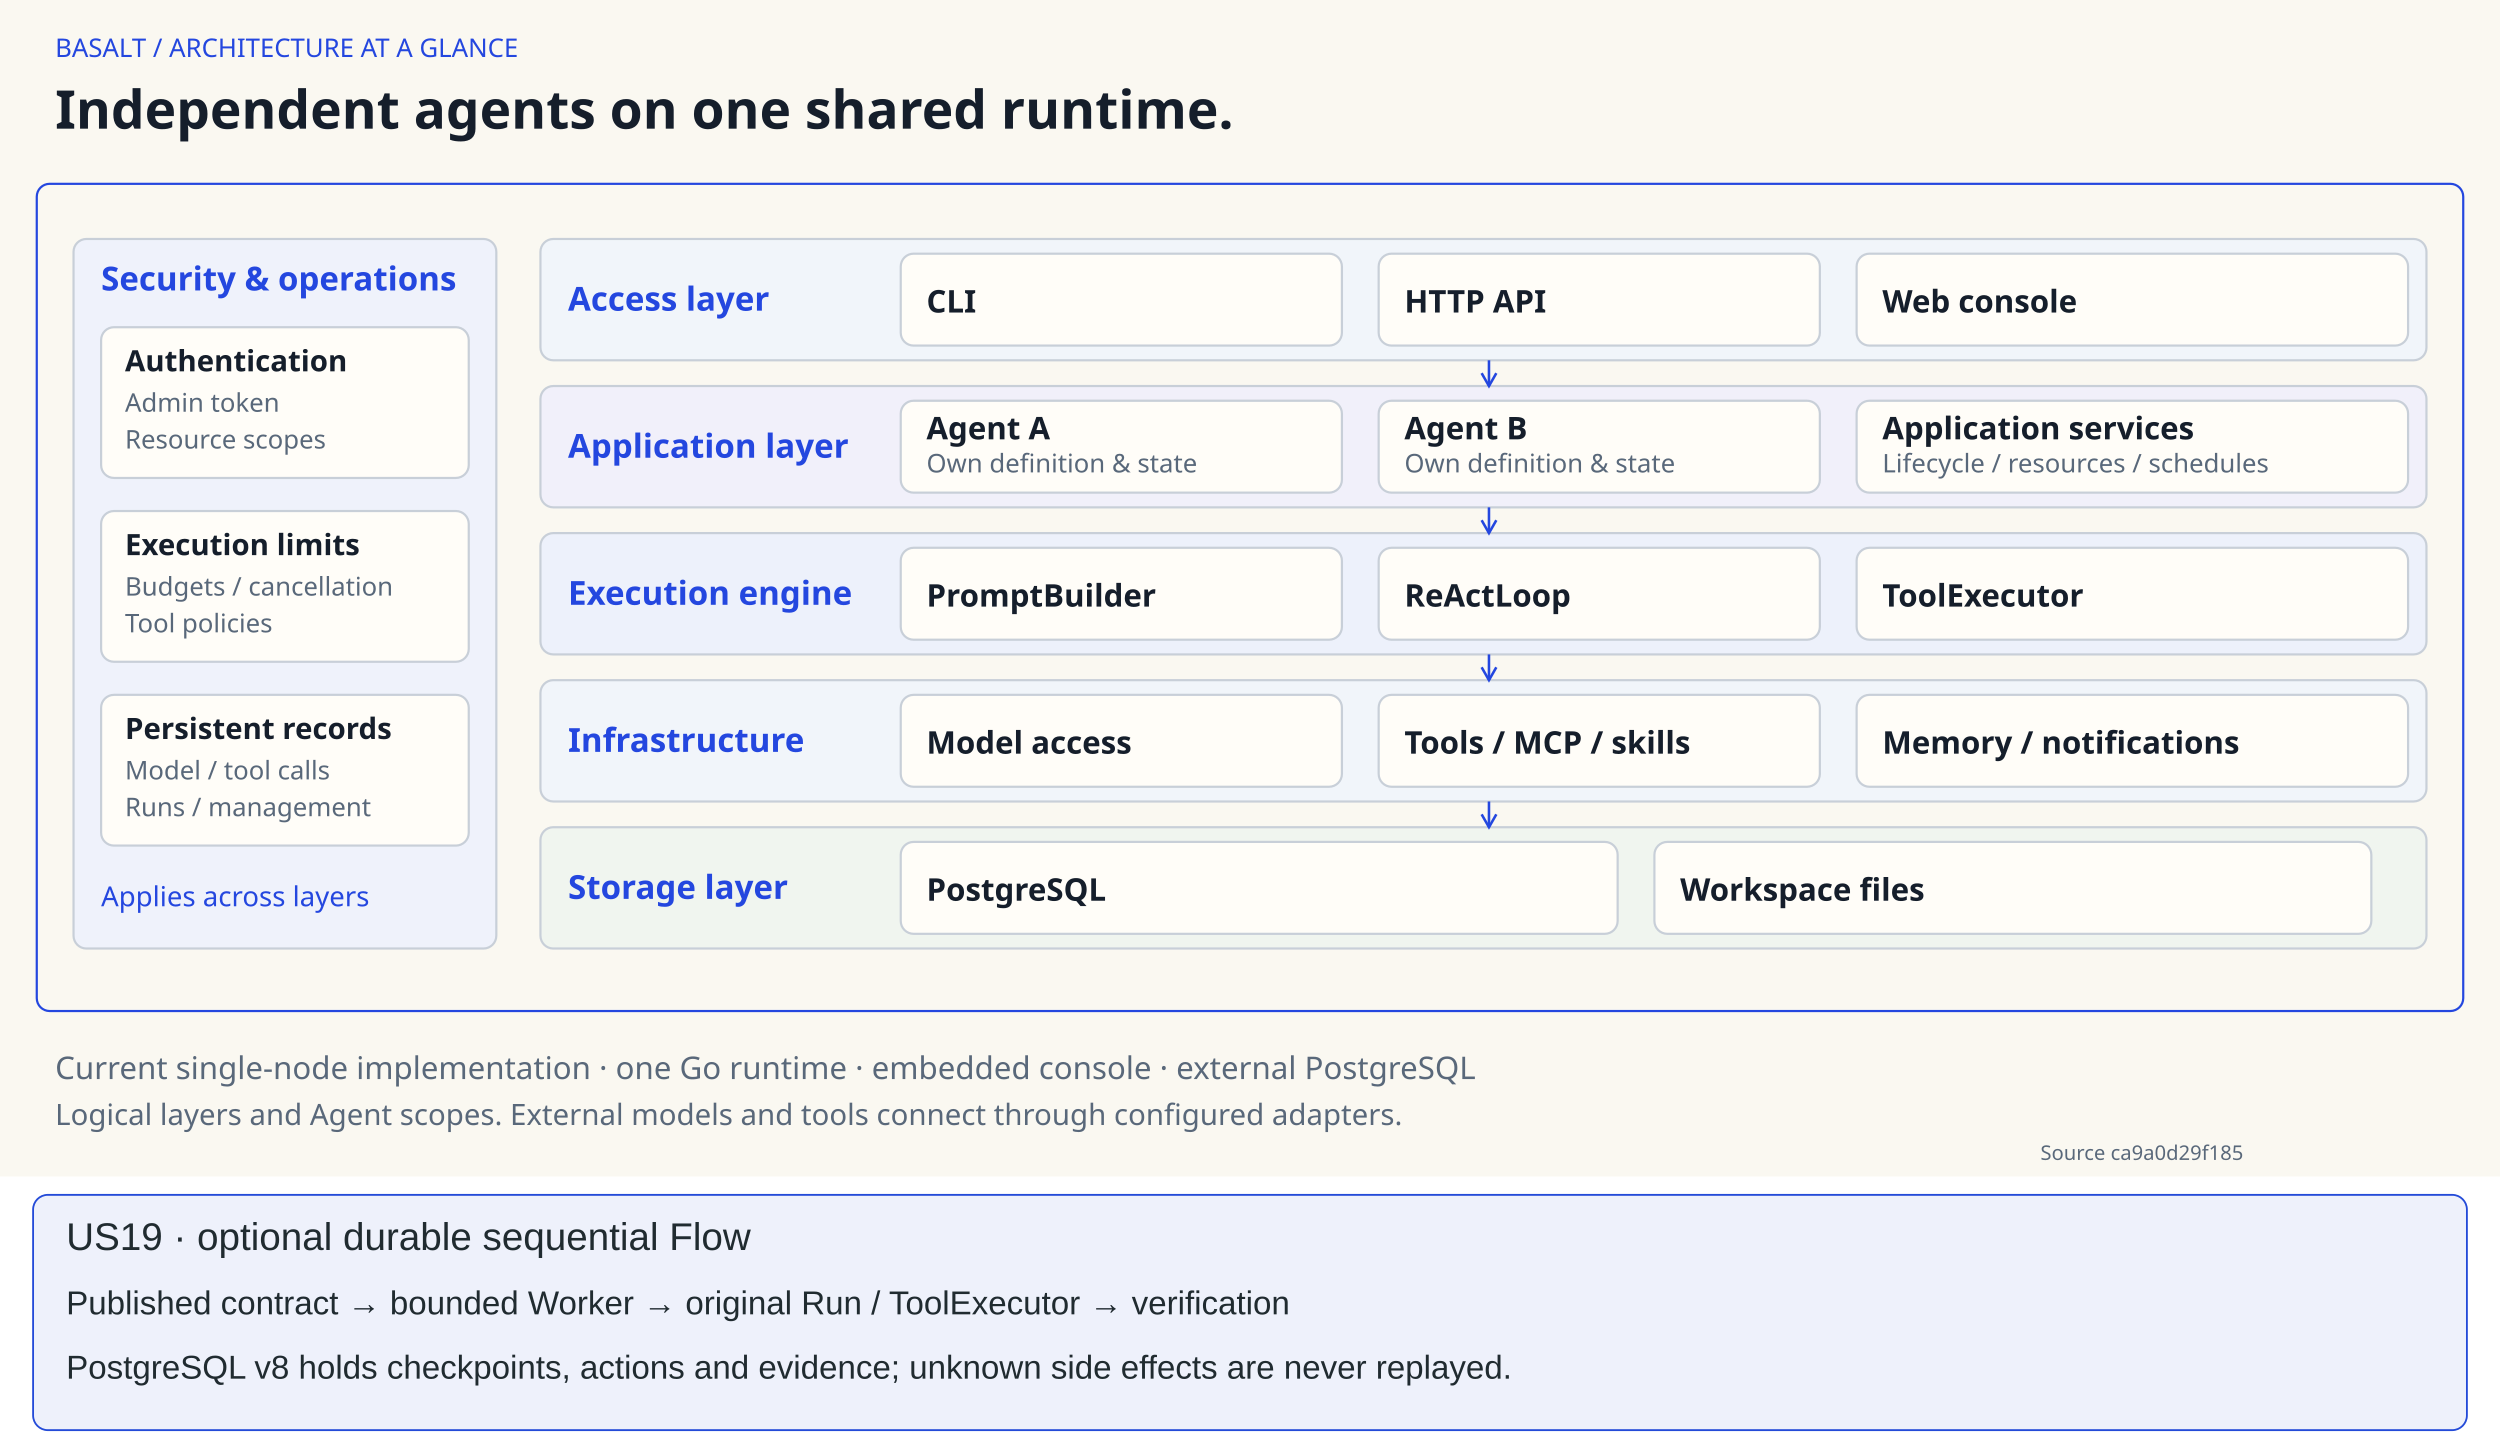
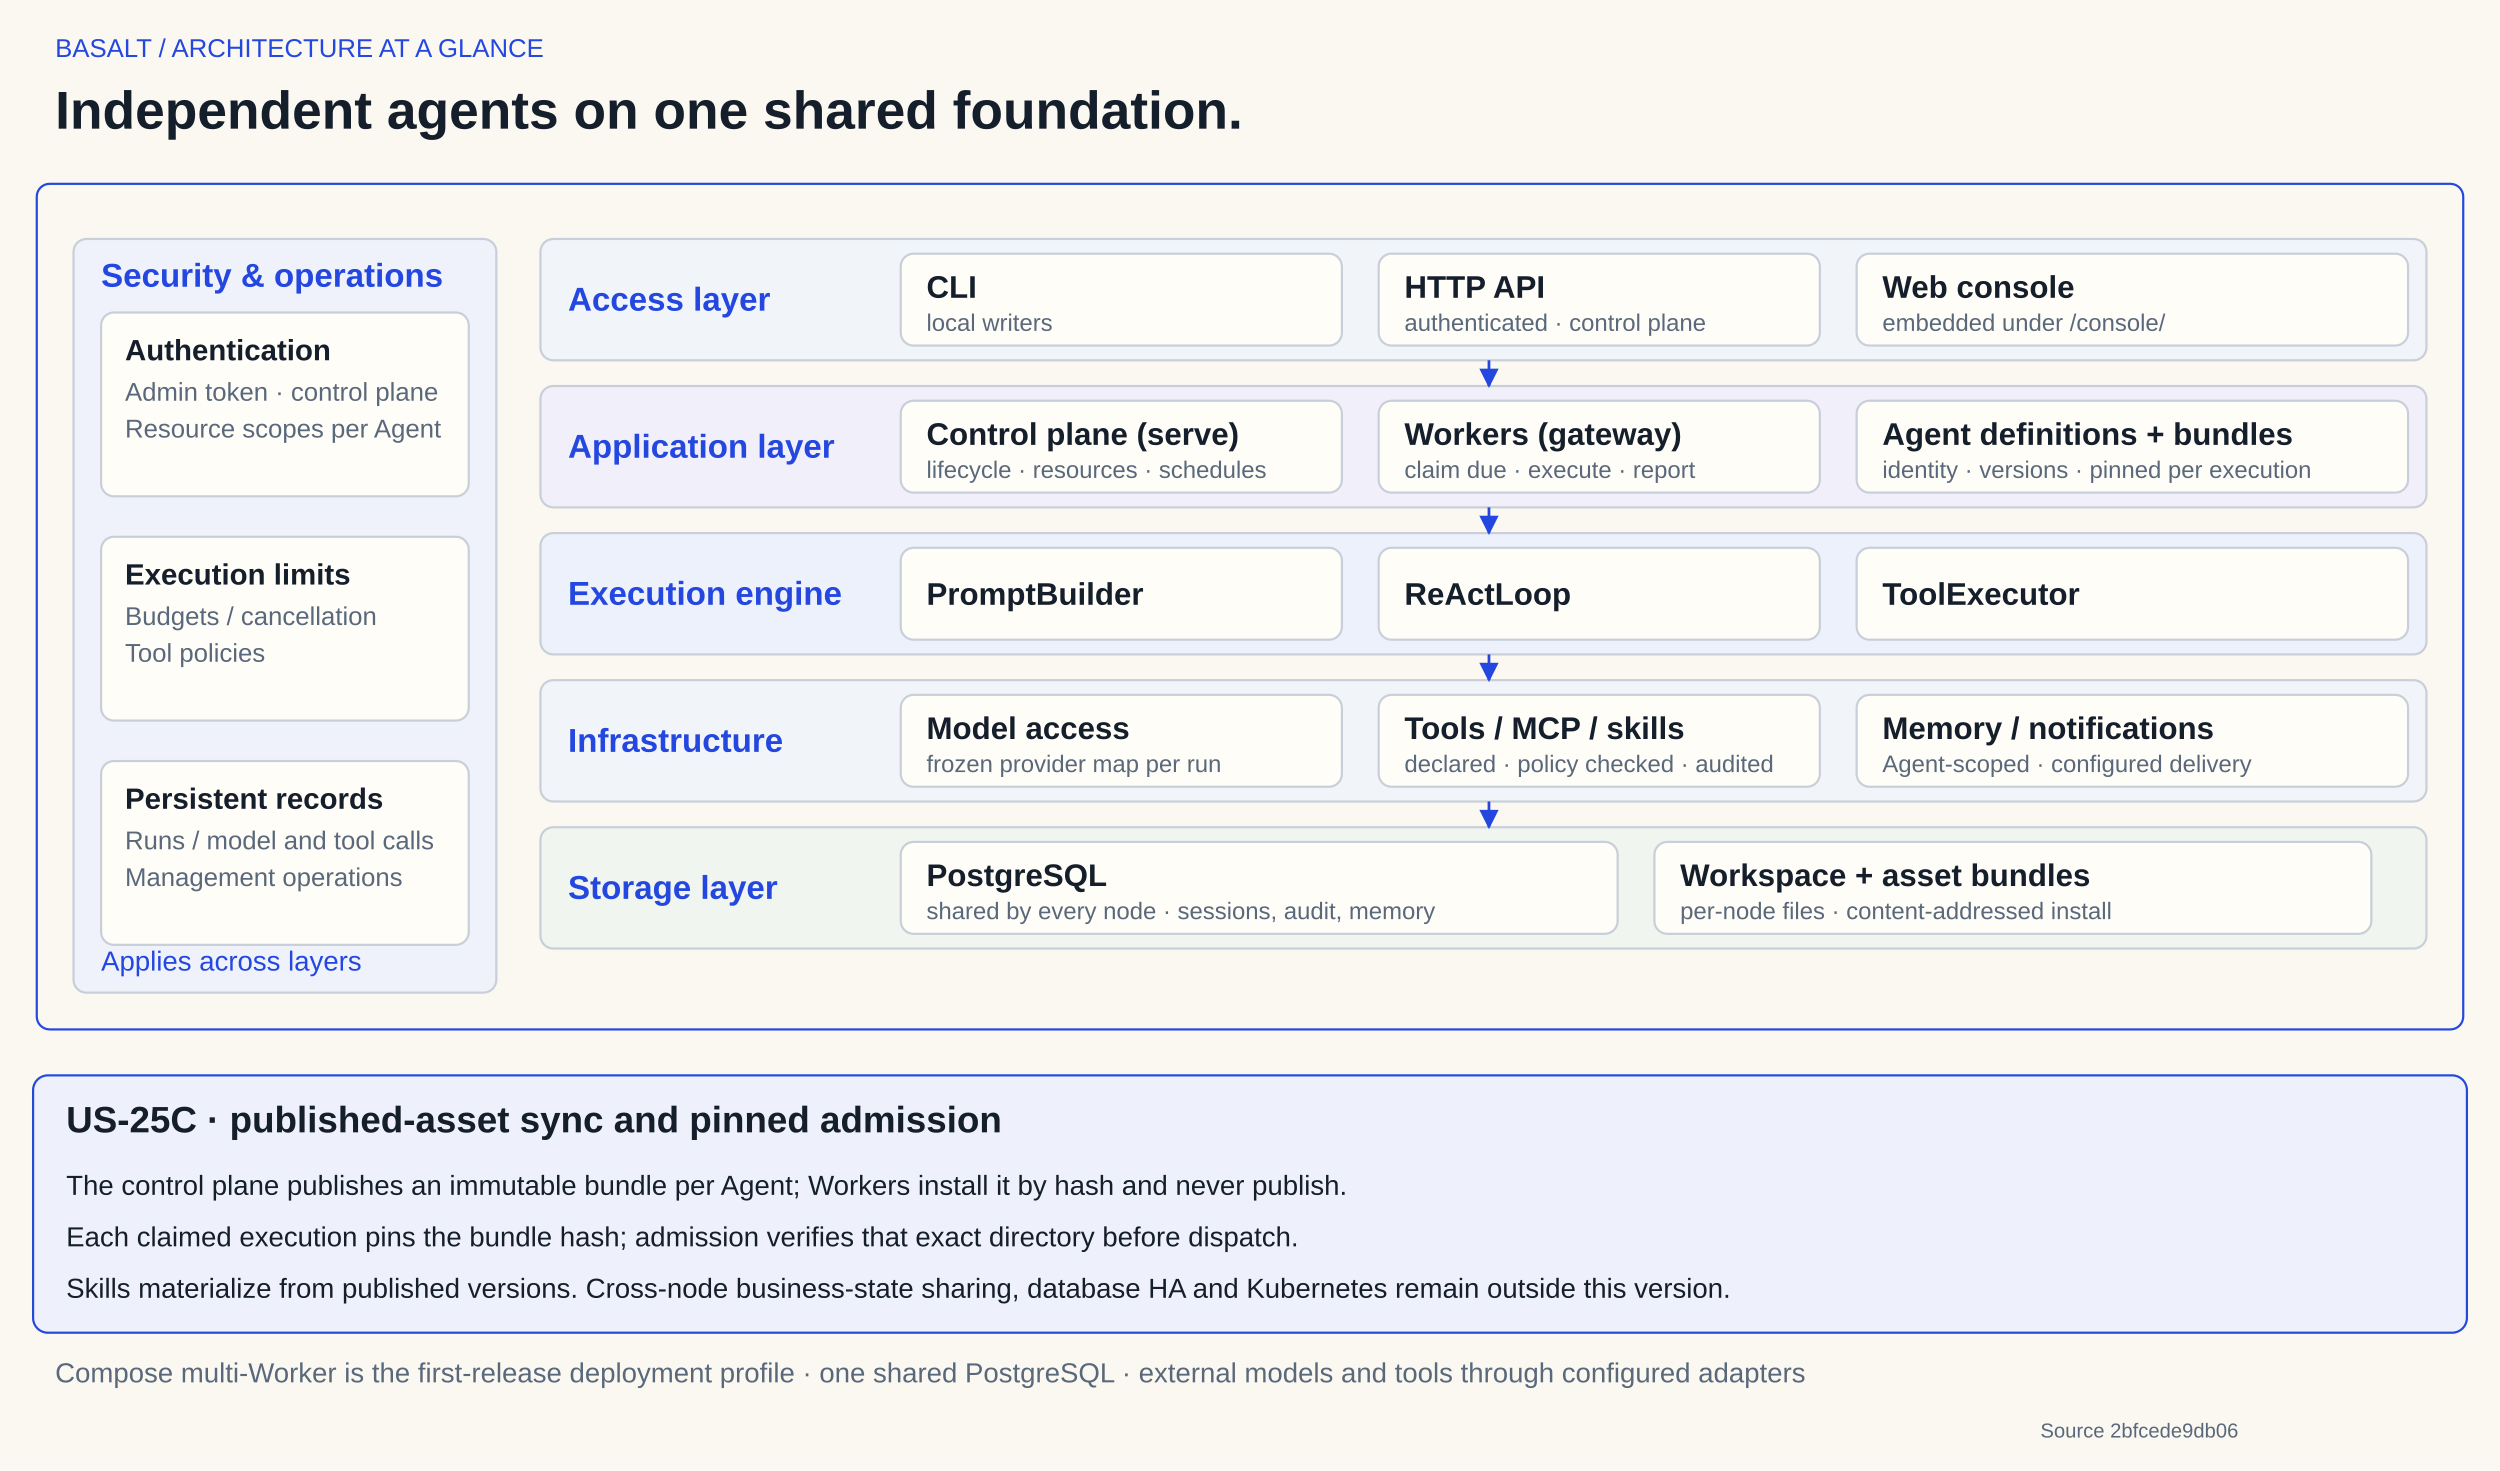
- <svg xmlns="http://www.w3.org/2000/svg" viewBox="0 0 1360 790" role="img" aria-labelledby="summary-title summary-desc" data-diagram-id="system-architecture" data-source-commit="ca9a0d29f185a548b14b595e6068c52df1c3cdf4" data-working-tree-feature="US19">
-   <rect width="1360" height="640" fill="#faf8f1" />
-   <g font-family="sans-serif">
-     <rect x="20" y="100" width="1320" height="450" rx="7" fill="#faf8f1" stroke="#2447df" stroke-width="1.2" />
-     <rect x="40" y="130" width="230" height="386" rx="7" fill="#eff2fb" stroke="#c8cfd8" stroke-width="1.2" />
-     <rect x="55" y="178" width="200" height="82" rx="7" fill="#fffdf8" stroke="#c8cfd8" stroke-width="1.2" />
-     <rect x="55" y="278" width="200" height="82" rx="7" fill="#fffdf8" stroke="#c8cfd8" stroke-width="1.2" />
-     <rect x="55" y="378" width="200" height="82" rx="7" fill="#fffdf8" stroke="#c8cfd8" stroke-width="1.2" />
+ <svg xmlns="http://www.w3.org/2000/svg" width="1360" height="800" viewBox="0 0 1360 800" role="img" aria-labelledby="diagram-title diagram-desc" data-diagram-id="system-architecture" data-source-commit="2bfcede9db06baf7cec27f1adb825a8e1ffb3969" data-working-tree-feature="US25C">
+   <defs>
+     <marker id="arrow" viewBox="0 0 10 10" refX="9" refY="5" markerWidth="7" markerHeight="7" orient="auto-start-reverse">
+       <path d="M0 0 L10 5 L0 10 Z" fill="#2447df" />
+     </marker>
+   </defs>
+   <g font-family="Arial, Microsoft YaHei, sans-serif" fill="#151e2b">
+     <rect width="1360" height="800" fill="#faf8f1" />
+     <rect x="20" y="100" width="1320" height="460" rx="7" fill="#faf8f1" stroke="#2447df" stroke-width="1.2" />
+     <rect x="40" y="130" width="230" height="410" rx="7" fill="#eff2fb" stroke="#c8cfd8" stroke-width="1.2" />
+     <rect x="55" y="170" width="200" height="100" rx="7" fill="#fffdf8" stroke="#c8cfd8" stroke-width="1.2" />
+     <rect x="55" y="292" width="200" height="100" rx="7" fill="#fffdf8" stroke="#c8cfd8" stroke-width="1.2" />
+     <rect x="55" y="414" width="200" height="100" rx="7" fill="#fffdf8" stroke="#c8cfd8" stroke-width="1.2" />
    <rect x="294" y="130" width="1026" height="66" rx="7" fill="#f1f5fa" stroke="#c8cfd8" stroke-width="1.2" />
+     <rect x="294" y="210" width="1026" height="66" rx="7" fill="#f1f0fa" stroke="#c8cfd8" stroke-width="1.2" />
+     <rect x="294" y="290" width="1026" height="66" rx="7" fill="#edf1fb" stroke="#c8cfd8" stroke-width="1.2" />
+     <rect x="294" y="370" width="1026" height="66" rx="7" fill="#f1f5fa" stroke="#c8cfd8" stroke-width="1.2" />
+     <rect x="294" y="450" width="1026" height="66" rx="7" fill="#f0f5ef" stroke="#c8cfd8" stroke-width="1.2" />
    <rect x="490" y="138" width="240" height="50" rx="7" fill="#fffdf8" stroke="#c8cfd8" stroke-width="1.2" />
    <rect x="750" y="138" width="240" height="50" rx="7" fill="#fffdf8" stroke="#c8cfd8" stroke-width="1.2" />
    <rect x="1010" y="138" width="300" height="50" rx="7" fill="#fffdf8" stroke="#c8cfd8" stroke-width="1.2" />
-     <rect x="294" y="210" width="1026" height="66" rx="7" fill="#f1f0fa" stroke="#c8cfd8" stroke-width="1.2" />
    <rect x="490" y="218" width="240" height="50" rx="7" fill="#fffdf8" stroke="#c8cfd8" stroke-width="1.2" />
    <rect x="750" y="218" width="240" height="50" rx="7" fill="#fffdf8" stroke="#c8cfd8" stroke-width="1.2" />
    <rect x="1010" y="218" width="300" height="50" rx="7" fill="#fffdf8" stroke="#c8cfd8" stroke-width="1.2" />
-     <rect x="294" y="290" width="1026" height="66" rx="7" fill="#edf1fb" stroke="#c8cfd8" stroke-width="1.2" />
    <rect x="490" y="298" width="240" height="50" rx="7" fill="#fffdf8" stroke="#c8cfd8" stroke-width="1.2" />
    <rect x="750" y="298" width="240" height="50" rx="7" fill="#fffdf8" stroke="#c8cfd8" stroke-width="1.2" />
    <rect x="1010" y="298" width="300" height="50" rx="7" fill="#fffdf8" stroke="#c8cfd8" stroke-width="1.2" />
-     <rect x="294" y="370" width="1026" height="66" rx="7" fill="#f1f5fa" stroke="#c8cfd8" stroke-width="1.2" />
    <rect x="490" y="378" width="240" height="50" rx="7" fill="#fffdf8" stroke="#c8cfd8" stroke-width="1.2" />
    <rect x="750" y="378" width="240" height="50" rx="7" fill="#fffdf8" stroke="#c8cfd8" stroke-width="1.2" />
    <rect x="1010" y="378" width="300" height="50" rx="7" fill="#fffdf8" stroke="#c8cfd8" stroke-width="1.2" />
-     <rect x="294" y="450" width="1026" height="66" rx="7" fill="#f0f5ef" stroke="#c8cfd8" stroke-width="1.2" />
    <rect x="490" y="458" width="390" height="50" rx="7" fill="#fffdf8" stroke="#c8cfd8" stroke-width="1.2" />
    <rect x="900" y="458" width="390" height="50" rx="7" fill="#fffdf8" stroke="#c8cfd8" stroke-width="1.2" />
-     <path d="M810 196V210" fill="none" stroke="#2447df" stroke-width="1.4" />
-     <path d="M806 203L810 210L814 203" fill="none" stroke="#2447df" stroke-width="1.4" />
-     <path d="M810 276V290" fill="none" stroke="#2447df" stroke-width="1.4" />
-     <path d="M806 283L810 290L814 283" fill="none" stroke="#2447df" stroke-width="1.4" />
-     <path d="M810 356V370" fill="none" stroke="#2447df" stroke-width="1.4" />
-     <path d="M806 363L810 370L814 363" fill="none" stroke="#2447df" stroke-width="1.4" />
-     <path d="M810 436V450" fill="none" stroke="#2447df" stroke-width="1.4" />
-     <path d="M806 443L810 450L814 443" fill="none" stroke="#2447df" stroke-width="1.4" />
-     <text x="55" y="158" font-size="18" fill="#2447df" font-weight="600">Security &amp; operations</text>
-     <text x="68" y="202" font-size="16" fill="#151e2b" font-weight="600">Authentication</text>
-     <text x="68" y="224" font-size="14" fill="#59687a">Admin token</text>
-     <text x="68" y="244" font-size="14" fill="#59687a">Resource scopes</text>
-     <text x="68" y="302" font-size="16" fill="#151e2b" font-weight="600">Execution limits</text>
-     <text x="68" y="324" font-size="14" fill="#59687a">Budgets / cancellation</text>
-     <text x="68" y="344" font-size="14" fill="#59687a">Tool policies</text>
-     <text x="68" y="402" font-size="16" fill="#151e2b" font-weight="600">Persistent records</text>
-     <text x="68" y="424" font-size="14" fill="#59687a">Model / tool calls</text>
-     <text x="68" y="444" font-size="14" fill="#59687a">Runs / management</text>
-     <text x="55" y="493" font-size="15" fill="#2447df">Applies across layers</text>
+     <rect x="18" y="585" width="1324" height="140" rx="8" fill="#eef1fb" stroke="#244bd8" stroke-width="1.2" />
+     <polyline points="810,196 810,210" fill="none" stroke="#2447df" stroke-width="1.5" marker-end="url(#arrow)" />
+     <polyline points="810,276 810,290" fill="none" stroke="#2447df" stroke-width="1.5" marker-end="url(#arrow)" />
+     <polyline points="810,356 810,370" fill="none" stroke="#2447df" stroke-width="1.5" marker-end="url(#arrow)" />
+     <polyline points="810,436 810,450" fill="none" stroke="#2447df" stroke-width="1.5" marker-end="url(#arrow)" />
+     <text x="55" y="156" font-size="18" fill="#2447df" font-weight="600">Security &amp; operations</text>
+     <text x="68" y="196" font-size="16" fill="#151e2b" font-weight="600">Authentication</text>
+     <text x="68" y="218" font-size="14" fill="#59687a">Admin token · control plane</text>
+     <text x="68" y="238" font-size="14" fill="#59687a">Resource scopes per Agent</text>
+     <text x="68" y="318" font-size="16" fill="#151e2b" font-weight="600">Execution limits</text>
+     <text x="68" y="340" font-size="14" fill="#59687a">Budgets / cancellation</text>
+     <text x="68" y="360" font-size="14" fill="#59687a">Tool policies</text>
+     <text x="68" y="440" font-size="16" fill="#151e2b" font-weight="600">Persistent records</text>
+     <text x="68" y="462" font-size="14" fill="#59687a">Runs / model and tool calls</text>
+     <text x="68" y="482" font-size="14" fill="#59687a">Management operations</text>
+     <text x="55" y="528" font-size="15" fill="#2447df">Applies across layers</text>
    <text x="309" y="169" font-size="18" fill="#2447df" font-weight="600">Access layer</text>
-     <text x="504" y="170" font-size="17" fill="#151e2b" font-weight="600">CLI</text>
-     <text x="764" y="170" font-size="17" fill="#151e2b" font-weight="600">HTTP API</text>
-     <text x="1024" y="170" font-size="17" fill="#151e2b" font-weight="600">Web console</text>
    <text x="309" y="249" font-size="18" fill="#2447df" font-weight="600">Application layer</text>
-     <text x="504" y="239" font-size="17" fill="#151e2b" font-weight="600">Agent A</text>
-     <text x="504" y="257" font-size="14" fill="#59687a">Own definition &amp; state</text>
-     <text x="764" y="239" font-size="17" fill="#151e2b" font-weight="600">Agent B</text>
-     <text x="764" y="257" font-size="14" fill="#59687a">Own definition &amp; state</text>
-     <text x="1024" y="239" font-size="17" fill="#151e2b" font-weight="600">Application services</text>
-     <text x="1024" y="257" font-size="14" fill="#59687a">Lifecycle / resources / schedules</text>
    <text x="309" y="329" font-size="18" fill="#2447df" font-weight="600">Execution engine</text>
-     <text x="504" y="330" font-size="17" fill="#151e2b" font-weight="600">PromptBuilder</text>
-     <text x="764" y="330" font-size="17" fill="#151e2b" font-weight="600">ReActLoop</text>
-     <text x="1024" y="330" font-size="17" fill="#151e2b" font-weight="600">ToolExecutor</text>
    <text x="309" y="409" font-size="18" fill="#2447df" font-weight="600">Infrastructure</text>
-     <text x="504" y="410" font-size="17" fill="#151e2b" font-weight="600">Model access</text>
-     <text x="764" y="410" font-size="17" fill="#151e2b" font-weight="600">Tools / MCP / skills</text>
-     <text x="1024" y="410" font-size="17" fill="#151e2b" font-weight="600">Memory / notifications</text>
    <text x="309" y="489" font-size="18" fill="#2447df" font-weight="600">Storage layer</text>
-     <text x="504" y="490" font-size="17" fill="#151e2b" font-weight="600">PostgreSQL</text>
-     <text x="914" y="490" font-size="17" fill="#151e2b" font-weight="600">Workspace files</text>
+     <text x="504" y="162" font-size="17" fill="#151e2b" font-weight="600">CLI</text>
+     <text x="504" y="180" font-size="13" fill="#59687a">local writers</text>
+     <text x="764" y="162" font-size="17" fill="#151e2b" font-weight="600">HTTP API</text>
+     <text x="764" y="180" font-size="13" fill="#59687a">authenticated · control plane</text>
+     <text x="1024" y="162" font-size="17" fill="#151e2b" font-weight="600">Web console</text>
+     <text x="1024" y="180" font-size="13" fill="#59687a">embedded under /console/</text>
+     <text x="504" y="242" font-size="17" fill="#151e2b" font-weight="600">Control plane (serve)</text>
+     <text x="504" y="260" font-size="13" fill="#59687a">lifecycle · resources · schedules</text>
+     <text x="764" y="242" font-size="17" fill="#151e2b" font-weight="600">Workers (gateway)</text>
+     <text x="764" y="260" font-size="13" fill="#59687a">claim due · execute · report</text>
+     <text x="1024" y="242" font-size="17" fill="#151e2b" font-weight="600">Agent definitions + bundles</text>
+     <text x="1024" y="260" font-size="13" fill="#59687a">identity · versions · pinned per execution</text>
+     <text x="504" y="329" font-size="17" fill="#151e2b" font-weight="600">PromptBuilder</text>
+     <text x="764" y="329" font-size="17" fill="#151e2b" font-weight="600">ReActLoop</text>
+     <text x="1024" y="329" font-size="17" fill="#151e2b" font-weight="600">ToolExecutor</text>
+     <text x="504" y="402" font-size="17" fill="#151e2b" font-weight="600">Model access</text>
+     <text x="504" y="420" font-size="13" fill="#59687a">frozen provider map per run</text>
+     <text x="764" y="402" font-size="17" fill="#151e2b" font-weight="600">Tools / MCP / skills</text>
+     <text x="764" y="420" font-size="13" fill="#59687a">declared · policy checked · audited</text>
+     <text x="1024" y="402" font-size="17" fill="#151e2b" font-weight="600">Memory / notifications</text>
+     <text x="1024" y="420" font-size="13" fill="#59687a">Agent-scoped · configured delivery</text>
+     <text x="504" y="482" font-size="17" fill="#151e2b" font-weight="600">PostgreSQL</text>
+     <text x="504" y="500" font-size="13" fill="#59687a">shared by every node · sessions, audit, memory</text>
+     <text x="914" y="482" font-size="17" fill="#151e2b" font-weight="600">Workspace + asset bundles</text>
+     <text x="914" y="500" font-size="13" fill="#59687a">per-node files · content-addressed install</text>
    <text x="30" y="31" font-size="14" fill="#2447df">BASALT / ARCHITECTURE AT A GLANCE</text>
-     <text x="30" y="70" font-size="29" fill="#151e2b" font-weight="600">Independent agents on one shared runtime.</text>
-     <text x="30" y="587" font-size="17" fill="#59687a">Current single-node implementation · one Go runtime · embedded console · external PostgreSQL</text>
-     <text x="30" y="612" font-size="16" fill="#59687a">Logical layers and Agent scopes. External models and tools connect through configured adapters.</text>
-     <text x="1110" y="631" font-size="11" fill="#59687a">Source ca9a0d29f185</text>
-   </g>
-   <g id="us19-flow" font-family="Arial, Microsoft YaHei, sans-serif">
-     <rect x="18" y="650" width="1324" height="128" rx="8" fill="#eef1fb" stroke="#244bd8" />
-     <text x="36" y="680" font-size="21" fill="#202b30">US19 · optional durable sequential Flow</text>
-     <text x="36" y="715" font-size="18" fill="#202b30">Published contract → bounded Worker → original Run / ToolExecutor → verification</text>
-     <text x="36" y="750" font-size="18" fill="#202b30">PostgreSQL v8 holds checkpoints, actions and evidence; unknown side effects are never replayed.</text>
+     <text x="30" y="70" font-size="29" fill="#151e2b" font-weight="600">Independent agents on one shared foundation.</text>
+     <text x="36" y="616" font-size="20" fill="#151e2b" font-weight="600">US-25C · published-asset sync and pinned admission</text>
+     <text x="36" y="650" font-size="15" fill="#151e2b">The control plane publishes an immutable bundle per Agent; Workers install it by hash and never publish.</text>
+     <text x="36" y="678" font-size="15" fill="#151e2b">Each claimed execution pins the bundle hash; admission verifies that exact directory before dispatch.</text>
+     <text x="36" y="706" font-size="15" fill="#151e2b">Skills materialize from published versions. Cross-node business-state sharing, database HA and Kubernetes remain outside this version.</text>
+     <text x="30" y="752" font-size="15" fill="#59687a">Compose multi-Worker is the first-release deployment profile · one shared PostgreSQL · external models and tools through configured adapters</text>
+     <text x="1110" y="782" font-size="11" fill="#59687a">Source 2bfcede9db06</text>
  </g>
</svg>
